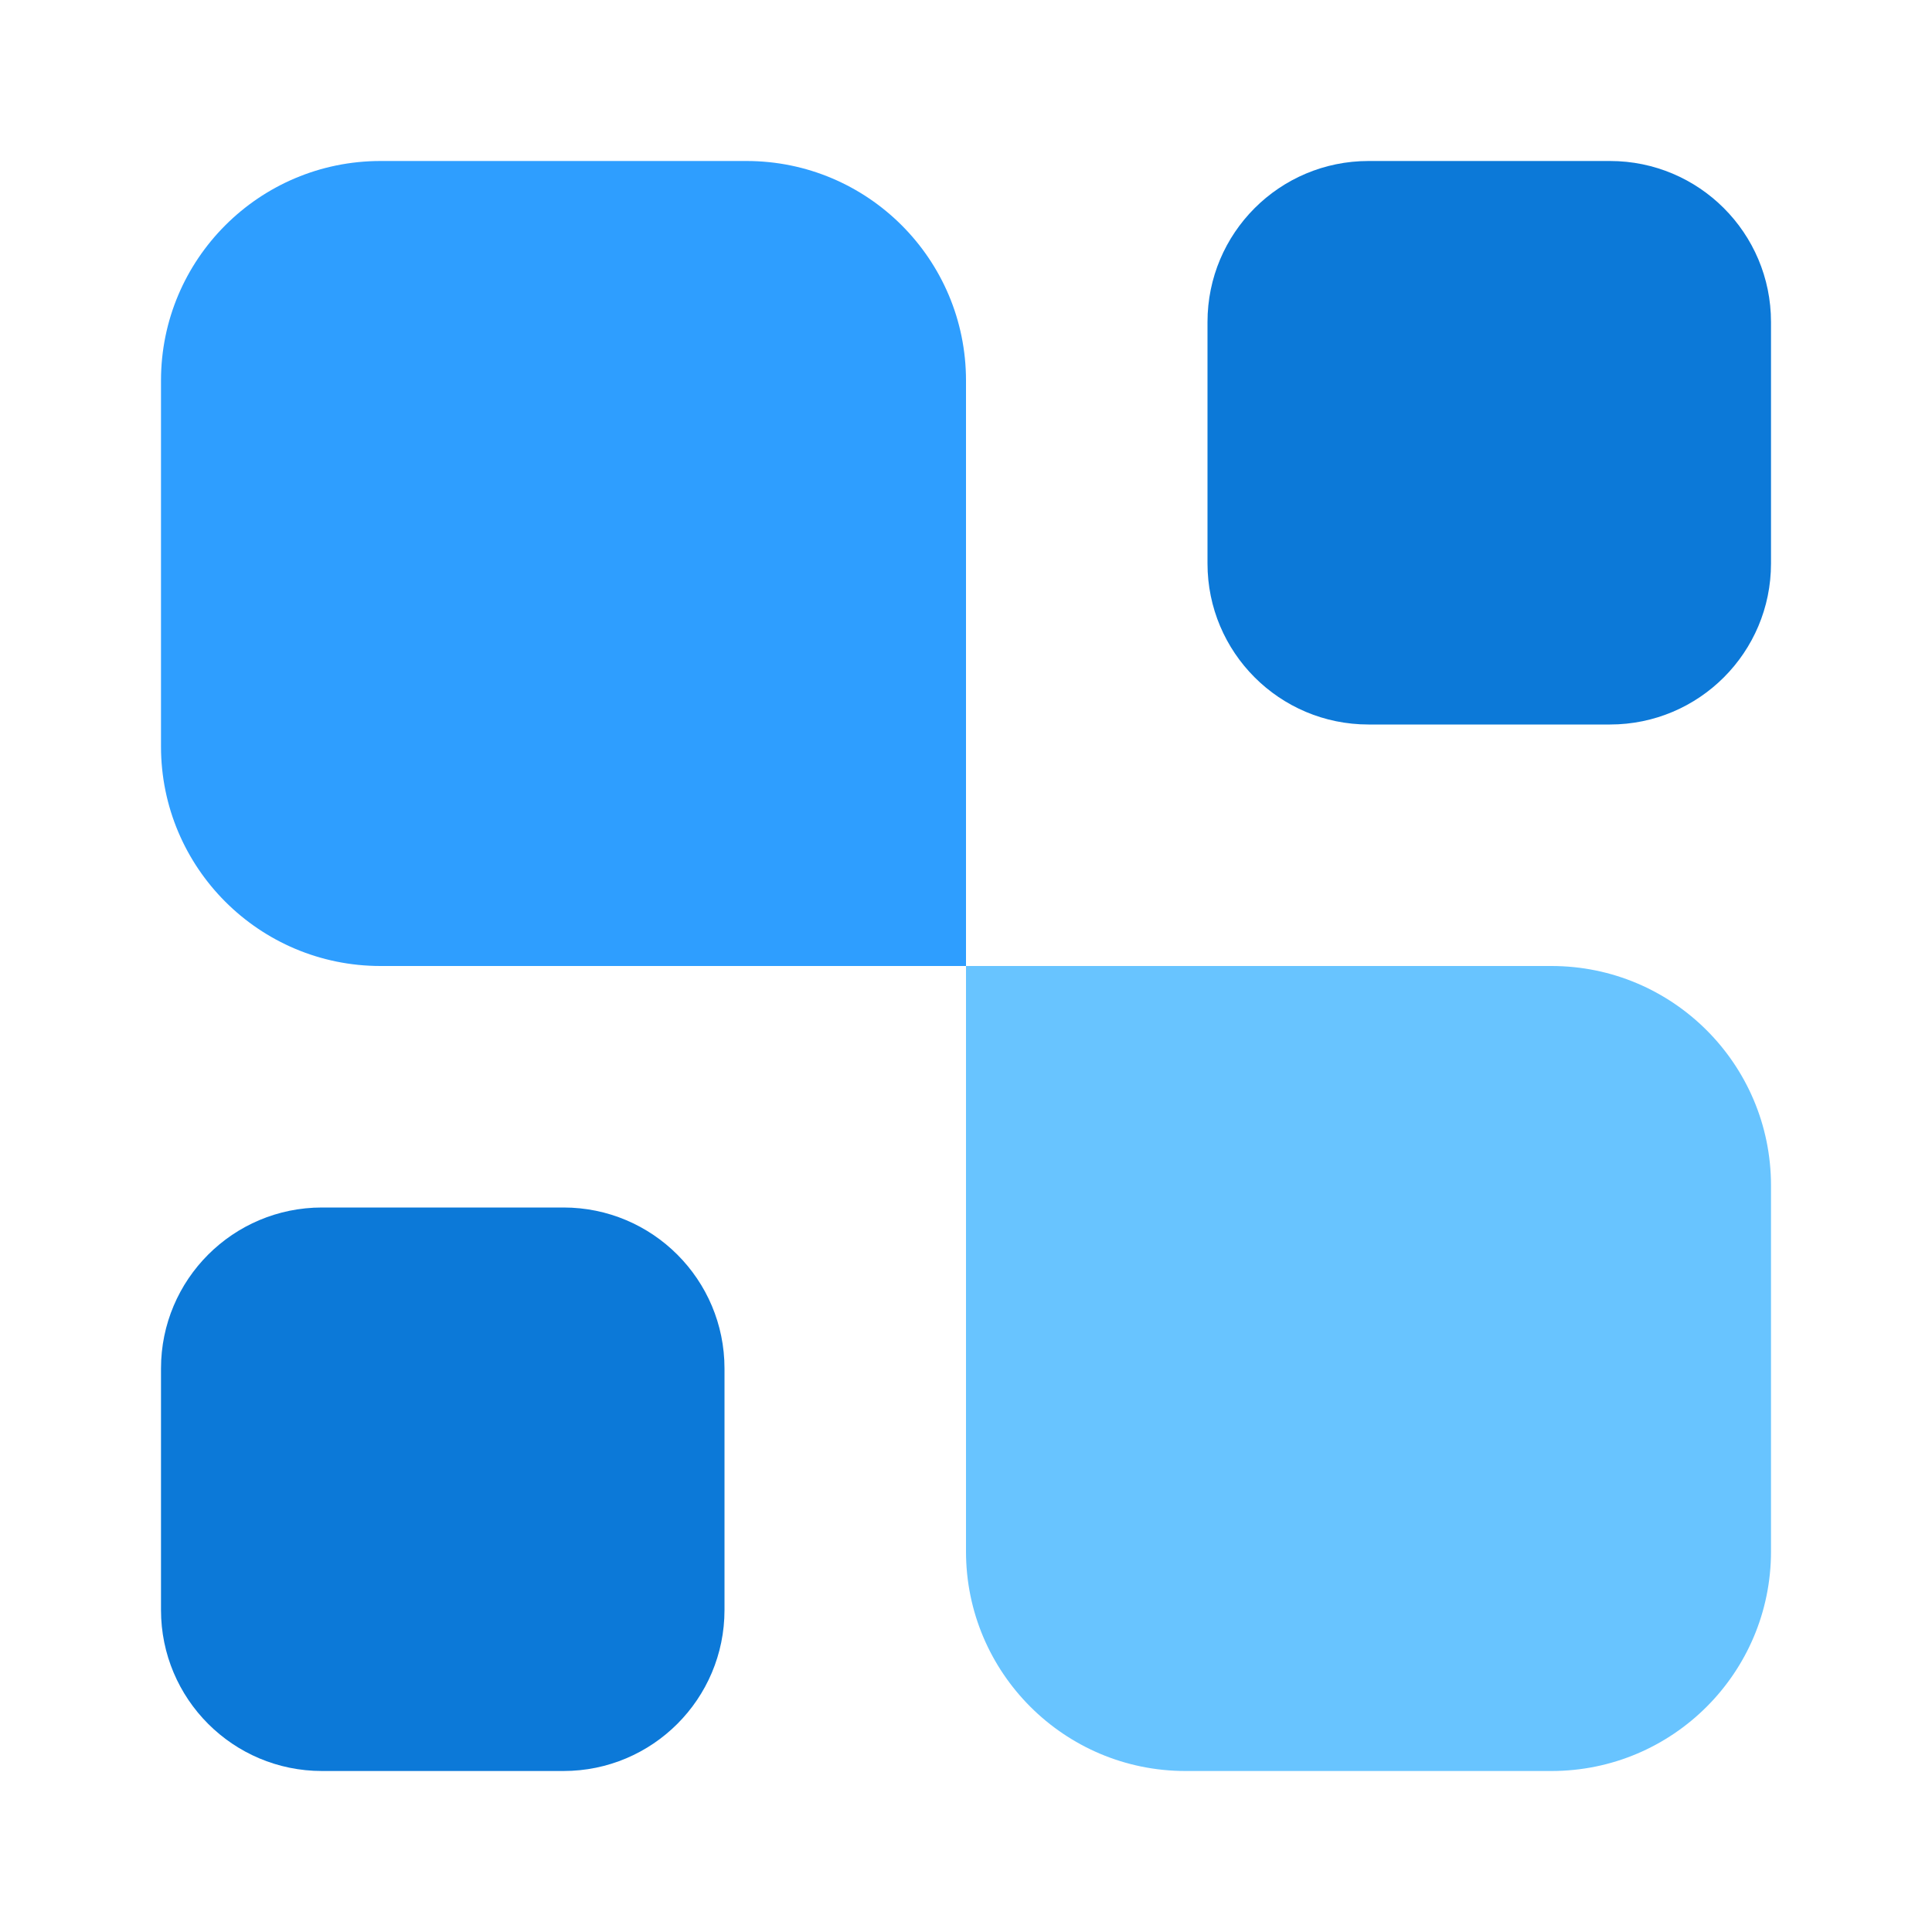
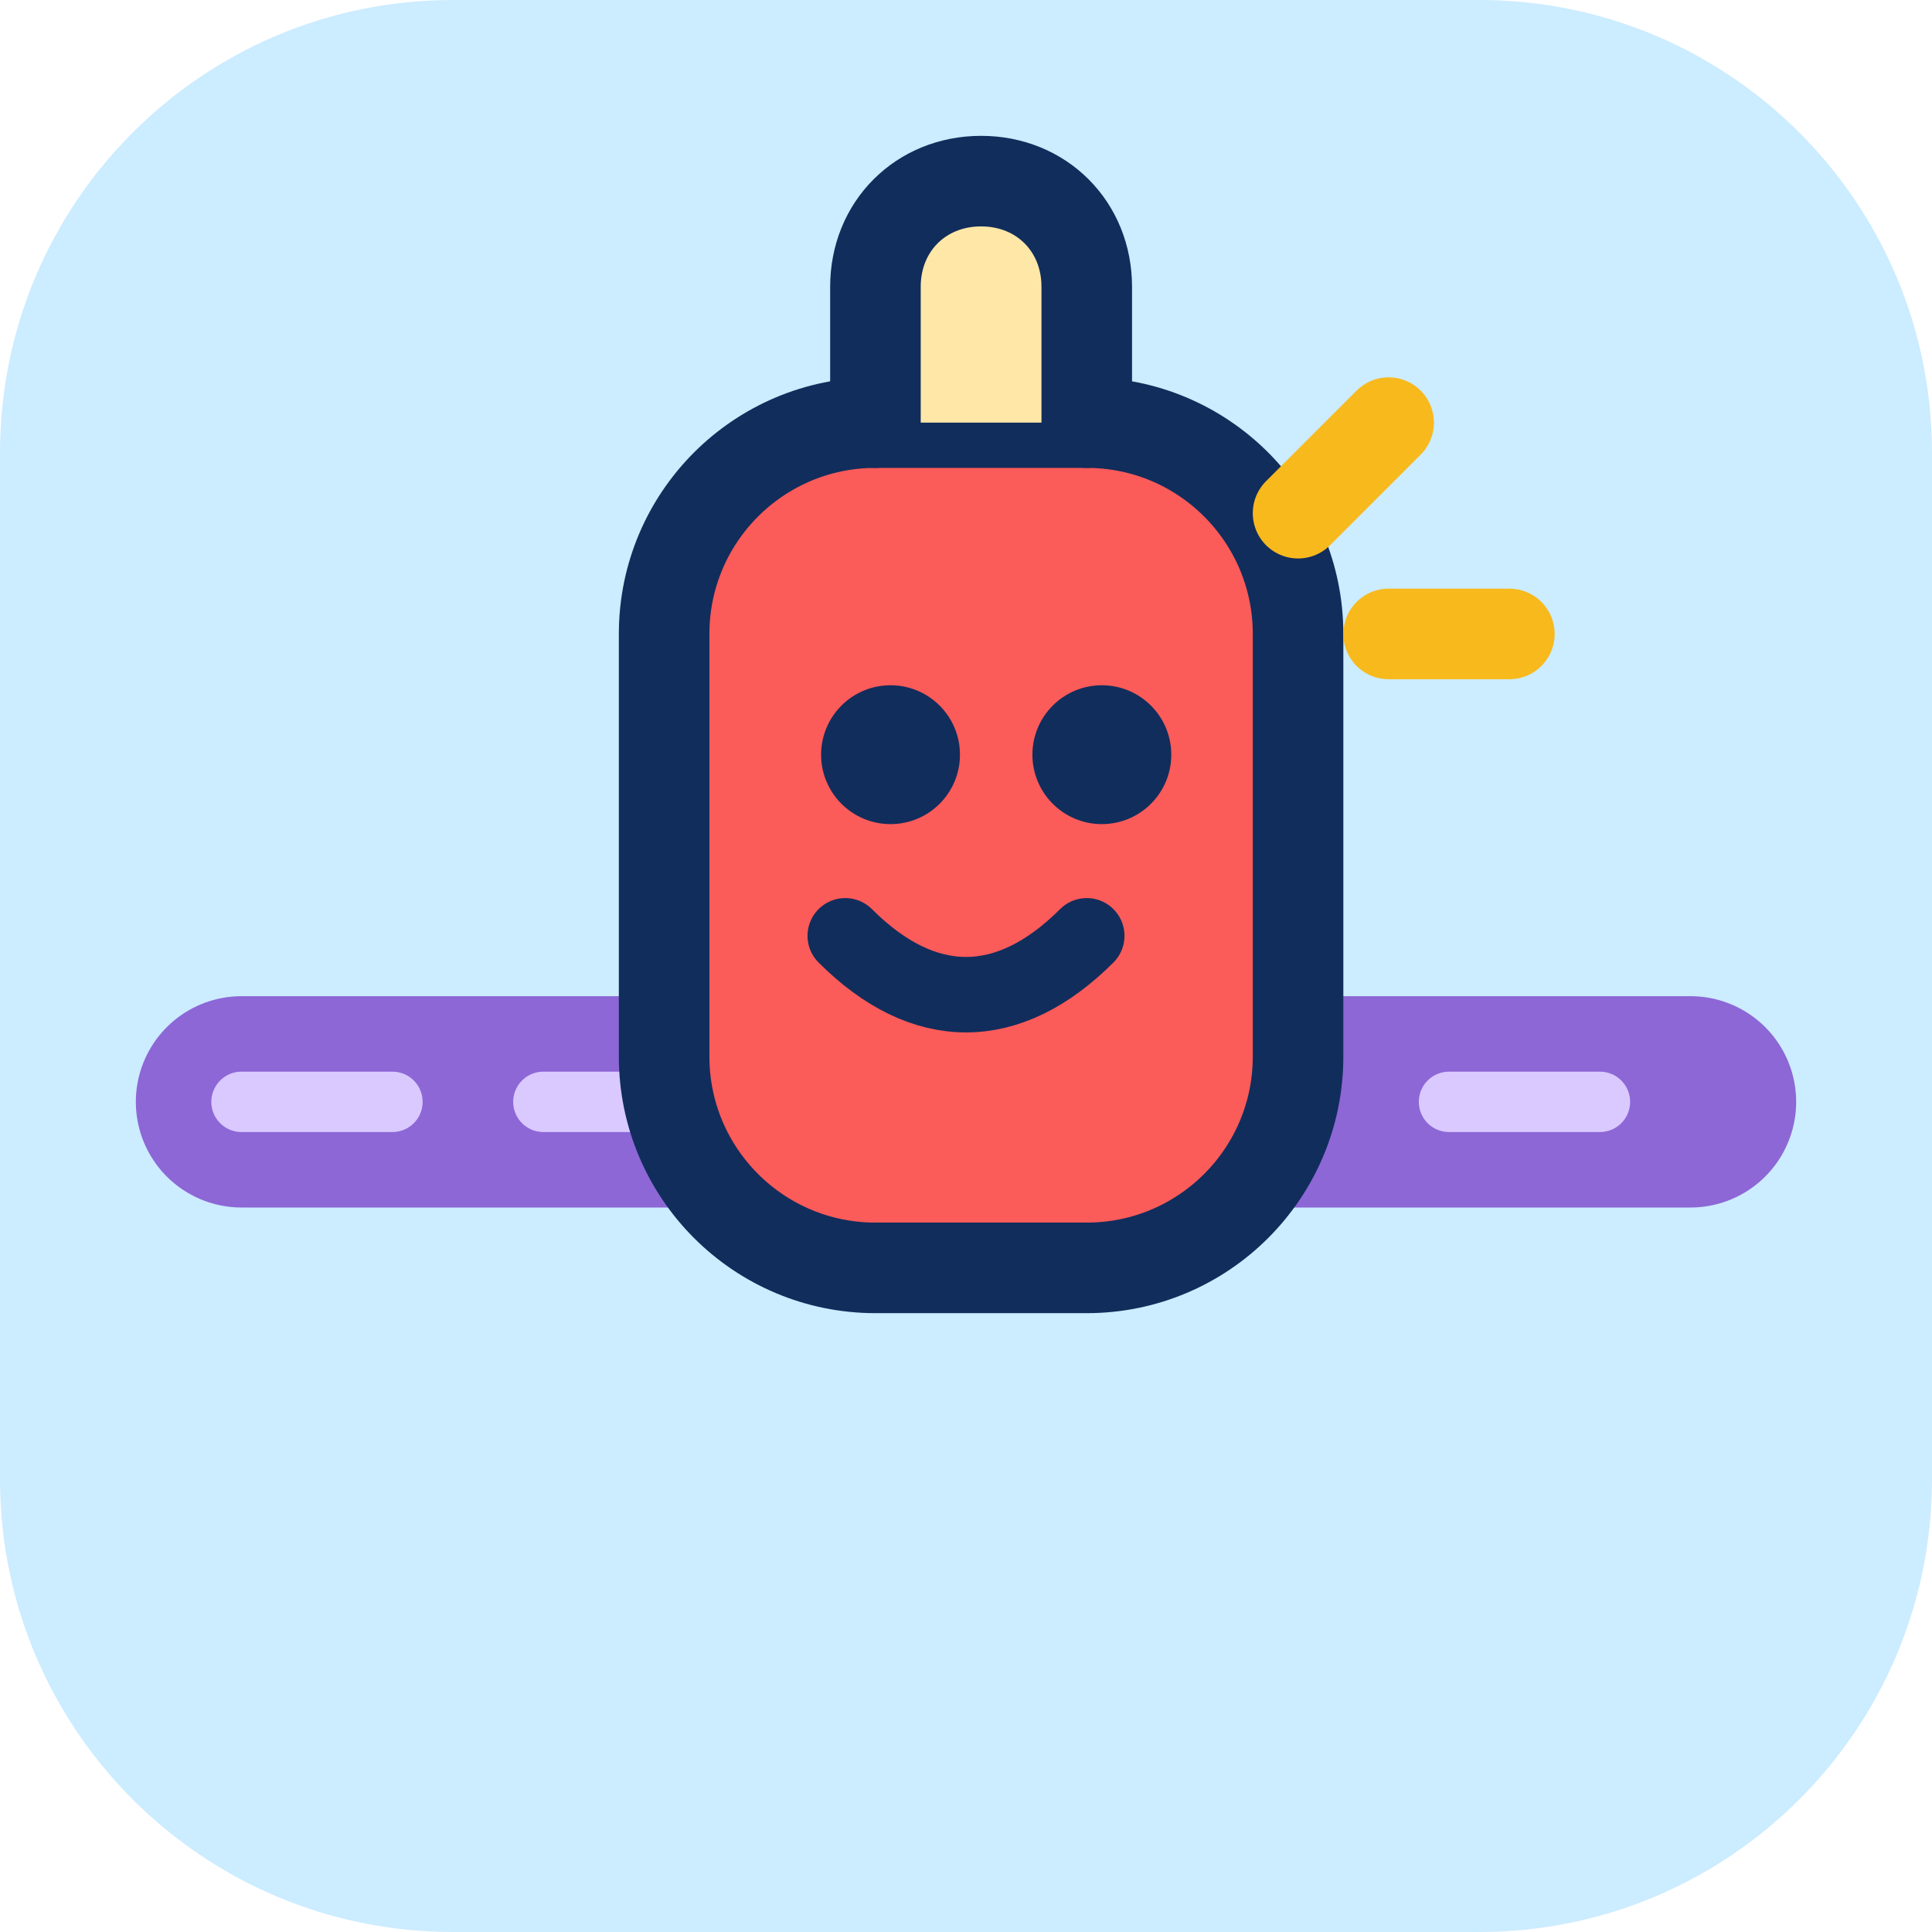
- <svg xmlns="http://www.w3.org/2000/svg" width="24" height="24" viewBox="0 0 24 24" fill="none">
-   <path d="M22 19.273C22 20.779 20.779 22 19.273 22H14.727C13.221 22 12 20.779 12 19.273V12H19.273C20.779 12 22 13.221 22 14.727V19.273Z" fill="#68C4FF" />
-   <path d="M20 2C21.105 2 22 2.895 22 4V7C22 8.105 21.105 9 20 9H17C15.895 9 15 8.105 15 7V4C15 2.895 15.895 2 17 2H20Z" fill="#0C79D8" />
-   <path d="M7 15C8.105 15 9 15.895 9 17V20C9 21.105 8.105 22 7 22H4C2.895 22 2 21.105 2 20V17C2 15.895 2.895 15 4 15H7Z" fill="#0C79D8" />
-   <path d="M12 12H4.727C3.221 12 2 10.779 2 9.273V4.727C2 3.221 3.221 2 4.727 2H9.273C10.779 2 12 3.221 12 4.727V12Z" fill="#2E9EFF" />
+ <svg xmlns="http://www.w3.org/2000/svg" viewBox="0 0 64 64">
+   <rect width="64" height="64" rx="15" fill="#ccecff" />
+   <path d="M8 36.5h48" stroke="#8d67d6" stroke-width="7" stroke-linecap="round" />
+   <path d="M8 36.5h48" stroke="#dac9ff" stroke-width="2" stroke-linecap="round" stroke-dasharray="5 5" />
+   <rect x="22" y="14" width="21" height="28" rx="7" fill="#fb5b59" stroke="#112d5c" stroke-width="3" />
+   <path d="M29 14V9.5c0-2 1.5-3.5 3.5-3.5S36 7.5 36 9.5V14" fill="#ffe7a8" stroke="#112d5c" stroke-width="3" stroke-linecap="round" />
+   <circle cx="29.5" cy="25" r="2.3" fill="#112d5c" />
+   <circle cx="36.5" cy="25" r="2.3" fill="#112d5c" />
+   <path d="M28 31c2.6 2.6 5.4 2.6 8 0" fill="none" stroke="#112d5c" stroke-width="2.5" stroke-linecap="round" />
+   <path d="M43 17l3-3M46 21h4" stroke="#f7b91c" stroke-width="3" stroke-linecap="round" />
</svg>
